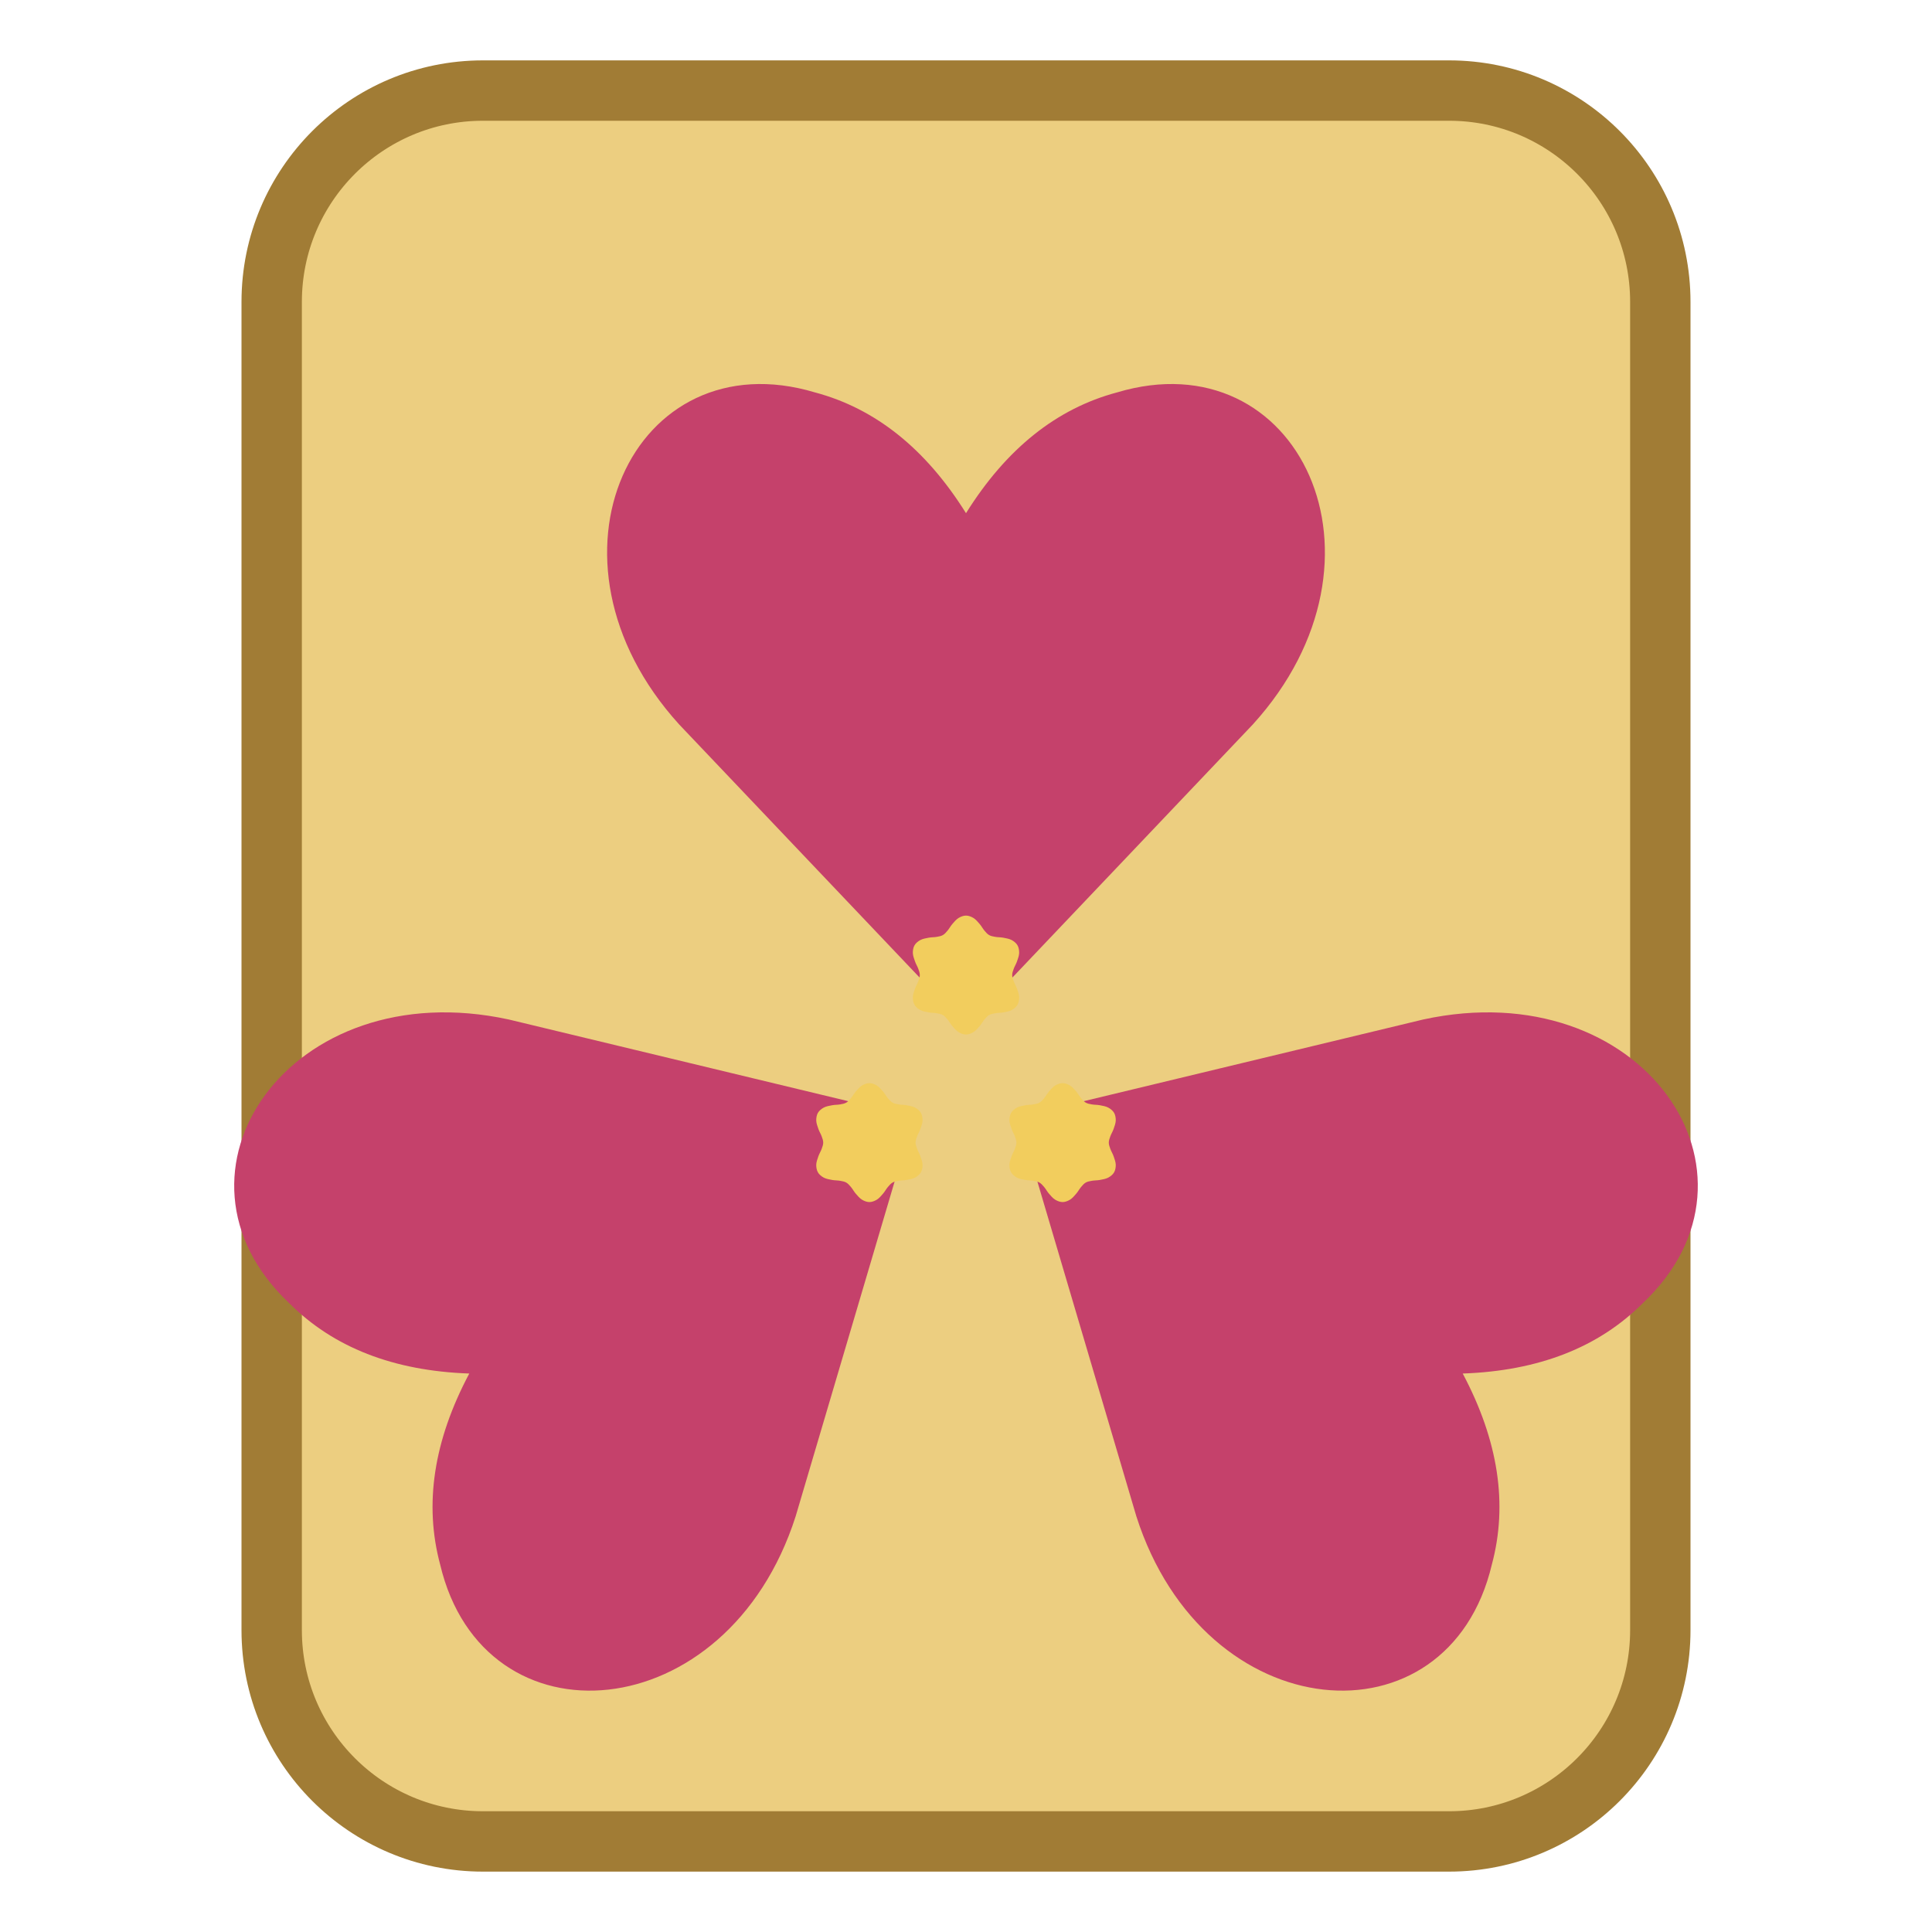
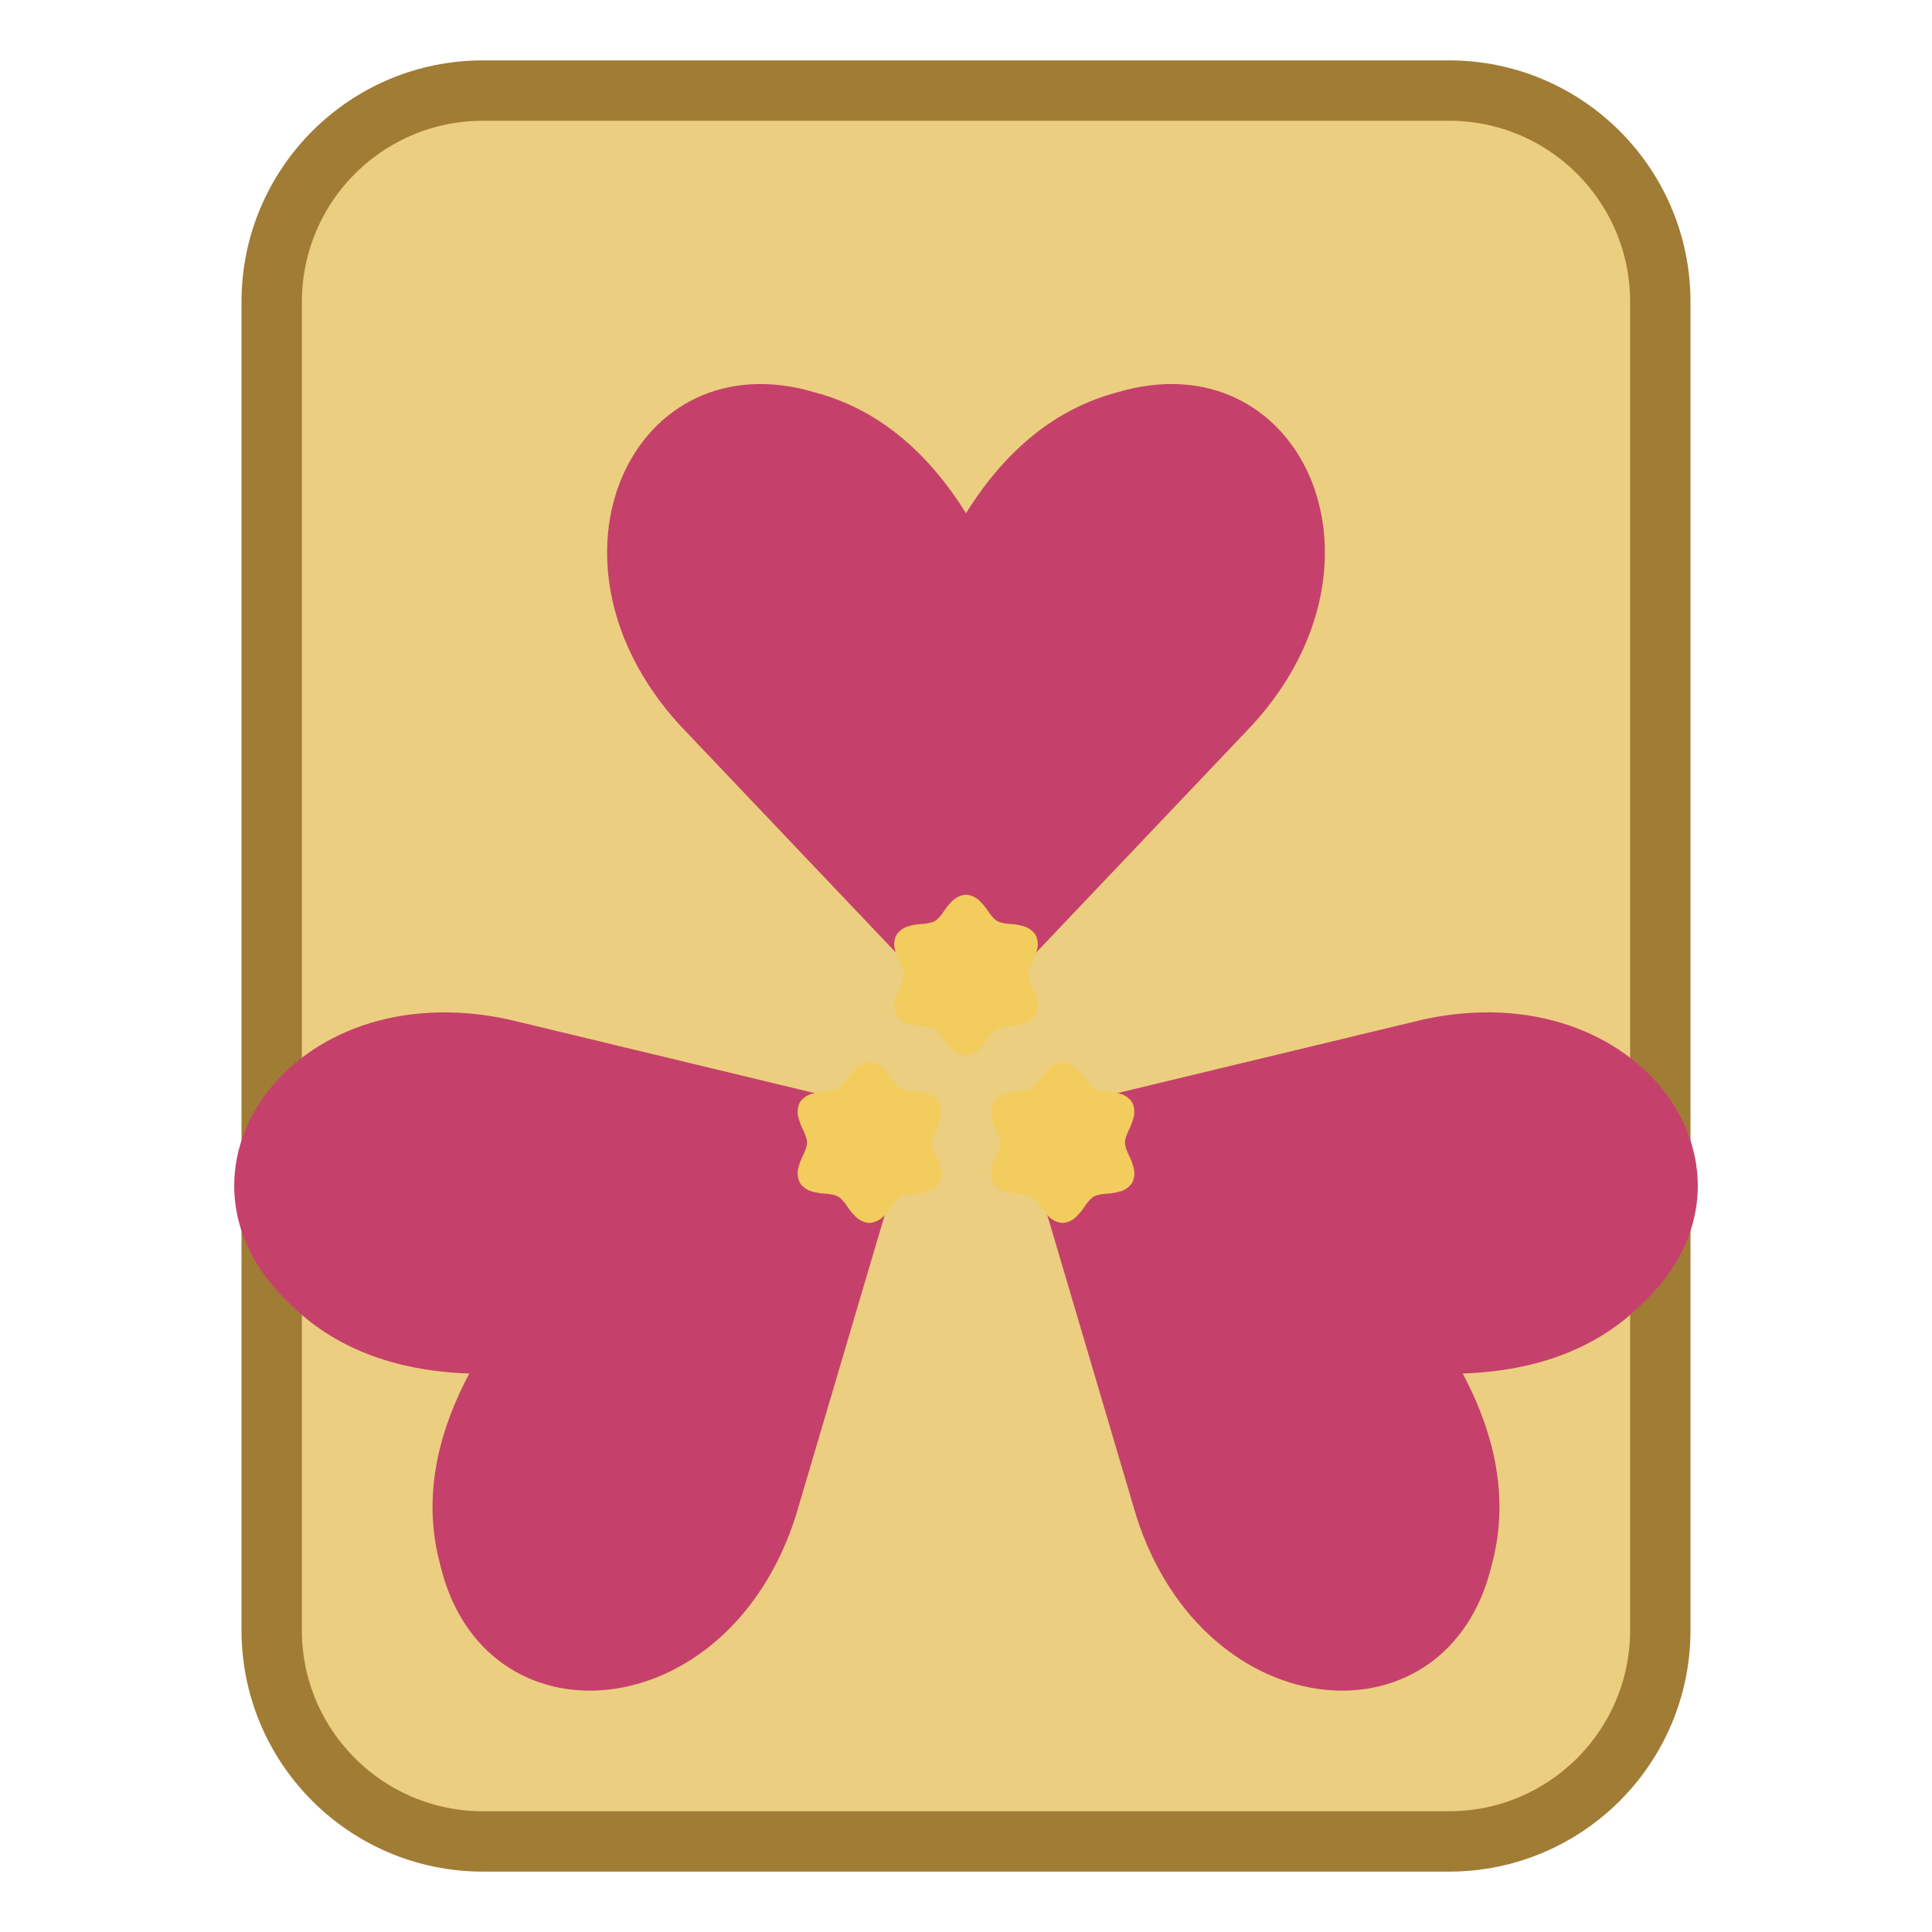
<svg xmlns="http://www.w3.org/2000/svg" viewBox="0 0 64 64" fill="none" role="img" aria-label="三心相聚">
  <rect x="9" y="3" width="46" height="58" rx="7" fill="#ECCE80" stroke="#A17C35" stroke-width="2" />
  <g transform="translate(32 36) scale(1) translate(-32 -36)">
    <g transform="rotate(0 32 36)">
      <g transform="translate(0 -0) rotate(0 32 29)">
        <path d="M32 34 L22.5 24 C17.5 18.5 21 11.2 27 13 Q30 13.8 32 17 Q34 13.8 37 13 C43 11.2 46.5 18.5 41.5 24 Z" fill="#C5416B" />
      </g>
    </g>
    <g transform="rotate(120 32 36)">
      <g transform="translate(0 -0) rotate(0 32 29)">
        <path d="M32 34 L22.5 24 C17.5 18.5 21 11.2 27 13 Q30 13.8 32 17 Q34 13.8 37 13 C43 11.2 46.5 18.5 41.5 24 Z" fill="#C5416B" />
      </g>
    </g>
    <g transform="rotate(240 32 36)">
      <g transform="translate(0 -0) rotate(0 32 29)">
        <path d="M32 34 L22.5 24 C17.5 18.5 21 11.2 27 13 Q30 13.8 32 17 Q34 13.8 37 13 C43 11.2 46.5 18.5 41.5 24 Z" fill="#C5416B" />
      </g>
    </g>
    <g data-flower-center="bougainvillea">
-       <path d="M32 28.53C32.083 28.53 32.173 28.564 32.249 28.611C32.324 28.657 32.393 28.74 32.453 28.81C32.513 28.879 32.558 28.966 32.61 29.027C32.662 29.088 32.705 29.14 32.765 29.175C32.825 29.21 32.892 29.221 32.971 29.235C33.049 29.25 33.147 29.245 33.237 29.263C33.328 29.28 33.434 29.298 33.512 29.34C33.59 29.382 33.665 29.443 33.706 29.515C33.748 29.587 33.763 29.682 33.761 29.771C33.758 29.86 33.72 29.96 33.69 30.047C33.66 30.134 33.608 30.216 33.581 30.292C33.554 30.367 33.53 30.431 33.53 30.5C33.53 30.569 33.554 30.633 33.581 30.708C33.608 30.784 33.66 30.866 33.69 30.953C33.72 31.04 33.758 31.14 33.761 31.229C33.763 31.318 33.748 31.413 33.706 31.485C33.665 31.557 33.59 31.618 33.512 31.66C33.434 31.702 33.328 31.72 33.237 31.737C33.147 31.755 33.049 31.75 32.971 31.765C32.892 31.779 32.825 31.79 32.765 31.825C32.705 31.86 32.662 31.912 32.61 31.973C32.558 32.034 32.513 32.121 32.453 32.19C32.393 32.26 32.324 32.343 32.249 32.389C32.173 32.436 32.083 32.47 32 32.47C31.917 32.47 31.827 32.436 31.751 32.389C31.676 32.343 31.607 32.26 31.547 32.19C31.487 32.121 31.442 32.034 31.39 31.973C31.338 31.912 31.295 31.86 31.235 31.825C31.175 31.79 31.108 31.779 31.029 31.765C30.951 31.75 30.853 31.755 30.763 31.737C30.672 31.72 30.566 31.702 30.488 31.66C30.41 31.618 30.335 31.557 30.294 31.485C30.253 31.413 30.237 31.318 30.239 31.229C30.242 31.14 30.28 31.04 30.31 30.953C30.34 30.866 30.392 30.784 30.419 30.708C30.446 30.633 30.47 30.569 30.47 30.5C30.47 30.431 30.446 30.367 30.419 30.292C30.392 30.216 30.34 30.134 30.31 30.047C30.28 29.96 30.242 29.86 30.239 29.771C30.237 29.682 30.253 29.587 30.294 29.515C30.335 29.443 30.41 29.382 30.488 29.34C30.566 29.298 30.672 29.28 30.763 29.263C30.853 29.245 30.951 29.25 31.029 29.235C31.108 29.221 31.175 29.21 31.235 29.175C31.295 29.14 31.338 29.088 31.39 29.027C31.442 28.966 31.487 28.879 31.547 28.81C31.607 28.74 31.676 28.657 31.751 28.611C31.827 28.564 31.917 28.53 32 28.53Z" transform="translate(0 1.8)" fill="#F2CD5D" />
-       <path d="M32 28.53C32.083 28.53 32.173 28.564 32.249 28.611C32.324 28.657 32.393 28.74 32.453 28.81C32.513 28.879 32.558 28.966 32.61 29.027C32.662 29.088 32.705 29.14 32.765 29.175C32.825 29.21 32.892 29.221 32.971 29.235C33.049 29.25 33.147 29.245 33.237 29.263C33.328 29.28 33.434 29.298 33.512 29.34C33.59 29.382 33.665 29.443 33.706 29.515C33.748 29.587 33.763 29.682 33.761 29.771C33.758 29.86 33.72 29.96 33.69 30.047C33.66 30.134 33.608 30.216 33.581 30.292C33.554 30.367 33.53 30.431 33.53 30.5C33.53 30.569 33.554 30.633 33.581 30.708C33.608 30.784 33.66 30.866 33.69 30.953C33.72 31.04 33.758 31.14 33.761 31.229C33.763 31.318 33.748 31.413 33.706 31.485C33.665 31.557 33.59 31.618 33.512 31.66C33.434 31.702 33.328 31.72 33.237 31.737C33.147 31.755 33.049 31.75 32.971 31.765C32.892 31.779 32.825 31.79 32.765 31.825C32.705 31.86 32.662 31.912 32.61 31.973C32.558 32.034 32.513 32.121 32.453 32.19C32.393 32.26 32.324 32.343 32.249 32.389C32.173 32.436 32.083 32.47 32 32.47C31.917 32.47 31.827 32.436 31.751 32.389C31.676 32.343 31.607 32.26 31.547 32.19C31.487 32.121 31.442 32.034 31.39 31.973C31.338 31.912 31.295 31.86 31.235 31.825C31.175 31.79 31.108 31.779 31.029 31.765C30.951 31.75 30.853 31.755 30.763 31.737C30.672 31.72 30.566 31.702 30.488 31.66C30.41 31.618 30.335 31.557 30.294 31.485C30.253 31.413 30.237 31.318 30.239 31.229C30.242 31.14 30.28 31.04 30.31 30.953C30.34 30.866 30.392 30.784 30.419 30.708C30.446 30.633 30.47 30.569 30.47 30.5C30.47 30.431 30.446 30.367 30.419 30.292C30.392 30.216 30.34 30.134 30.31 30.047C30.28 29.96 30.242 29.86 30.239 29.771C30.237 29.682 30.253 29.587 30.294 29.515C30.335 29.443 30.41 29.382 30.488 29.34C30.566 29.298 30.672 29.28 30.763 29.263C30.853 29.245 30.951 29.25 31.029 29.235C31.108 29.221 31.175 29.21 31.235 29.175C31.295 29.14 31.338 29.088 31.39 29.027C31.442 28.966 31.487 28.879 31.547 28.81C31.607 28.74 31.676 28.657 31.751 28.611C31.827 28.564 31.917 28.53 32 28.53Z" transform="translate(-3.2 7.35)" fill="#F2CD5D" />
-       <path d="M32 28.53C32.083 28.53 32.173 28.564 32.249 28.611C32.324 28.657 32.393 28.74 32.453 28.81C32.513 28.879 32.558 28.966 32.61 29.027C32.662 29.088 32.705 29.14 32.765 29.175C32.825 29.21 32.892 29.221 32.971 29.235C33.049 29.25 33.147 29.245 33.237 29.263C33.328 29.28 33.434 29.298 33.512 29.34C33.59 29.382 33.665 29.443 33.706 29.515C33.748 29.587 33.763 29.682 33.761 29.771C33.758 29.86 33.72 29.96 33.69 30.047C33.66 30.134 33.608 30.216 33.581 30.292C33.554 30.367 33.53 30.431 33.53 30.5C33.53 30.569 33.554 30.633 33.581 30.708C33.608 30.784 33.66 30.866 33.69 30.953C33.72 31.04 33.758 31.14 33.761 31.229C33.763 31.318 33.748 31.413 33.706 31.485C33.665 31.557 33.59 31.618 33.512 31.66C33.434 31.702 33.328 31.72 33.237 31.737C33.147 31.755 33.049 31.75 32.971 31.765C32.892 31.779 32.825 31.79 32.765 31.825C32.705 31.86 32.662 31.912 32.61 31.973C32.558 32.034 32.513 32.121 32.453 32.19C32.393 32.26 32.324 32.343 32.249 32.389C32.173 32.436 32.083 32.47 32 32.47C31.917 32.47 31.827 32.436 31.751 32.389C31.676 32.343 31.607 32.26 31.547 32.19C31.487 32.121 31.442 32.034 31.39 31.973C31.338 31.912 31.295 31.86 31.235 31.825C31.175 31.79 31.108 31.779 31.029 31.765C30.951 31.75 30.853 31.755 30.763 31.737C30.672 31.72 30.566 31.702 30.488 31.66C30.41 31.618 30.335 31.557 30.294 31.485C30.253 31.413 30.237 31.318 30.239 31.229C30.242 31.14 30.28 31.04 30.31 30.953C30.34 30.866 30.392 30.784 30.419 30.708C30.446 30.633 30.47 30.569 30.47 30.5C30.47 30.431 30.446 30.367 30.419 30.292C30.392 30.216 30.34 30.134 30.31 30.047C30.28 29.96 30.242 29.86 30.239 29.771C30.237 29.682 30.253 29.587 30.294 29.515C30.335 29.443 30.41 29.382 30.488 29.34C30.566 29.298 30.672 29.28 30.763 29.263C30.853 29.245 30.951 29.25 31.029 29.235C31.108 29.221 31.175 29.21 31.235 29.175C31.295 29.14 31.338 29.088 31.39 29.027C31.442 28.966 31.487 28.879 31.547 28.81C31.607 28.74 31.676 28.657 31.751 28.611C31.827 28.564 31.917 28.53 32 28.53Z" transform="translate(3.2 7.35)" fill="#F2CD5D" />
+       <path d="M32 28.53C32.083 28.53 32.173 28.564 32.249 28.611C32.324 28.657 32.393 28.74 32.453 28.81C32.513 28.879 32.558 28.966 32.61 29.027C32.662 29.088 32.705 29.14 32.765 29.175C32.825 29.21 32.892 29.221 32.971 29.235C33.049 29.25 33.147 29.245 33.237 29.263C33.328 29.28 33.434 29.298 33.512 29.34C33.59 29.382 33.665 29.443 33.706 29.515C33.748 29.587 33.763 29.682 33.761 29.771C33.758 29.86 33.72 29.96 33.69 30.047C33.66 30.134 33.608 30.216 33.581 30.292C33.554 30.367 33.53 30.431 33.53 30.5C33.53 30.569 33.554 30.633 33.581 30.708C33.608 30.784 33.66 30.866 33.69 30.953C33.72 31.04 33.758 31.14 33.761 31.229C33.763 31.318 33.748 31.413 33.706 31.485C33.665 31.557 33.59 31.618 33.512 31.66C33.434 31.702 33.328 31.72 33.237 31.737C33.147 31.755 33.049 31.75 32.971 31.765C32.892 31.779 32.825 31.79 32.765 31.825C32.705 31.86 32.662 31.912 32.61 31.973C32.558 32.034 32.513 32.121 32.453 32.19C32.393 32.26 32.324 32.343 32.249 32.389C32.173 32.436 32.083 32.47 32 32.47C31.917 32.47 31.827 32.436 31.751 32.389C31.676 32.343 31.607 32.26 31.547 32.19C31.487 32.121 31.442 32.034 31.39 31.973C31.338 31.912 31.295 31.86 31.235 31.825C31.175 31.79 31.108 31.779 31.029 31.765C30.951 31.75 30.853 31.755 30.763 31.737C30.672 31.72 30.566 31.702 30.488 31.66C30.41 31.618 30.335 31.557 30.294 31.485C30.253 31.413 30.237 31.318 30.239 31.229C30.242 31.14 30.28 31.04 30.31 30.953C30.34 30.866 30.392 30.784 30.419 30.708C30.446 30.633 30.47 30.569 30.47 30.5C30.47 30.431 30.446 30.367 30.419 30.292C30.392 30.216 30.34 30.134 30.31 30.047C30.28 29.96 30.242 29.86 30.239 29.771C30.237 29.682 30.253 29.587 30.294 29.515C30.335 29.443 30.41 29.382 30.488 29.34C30.566 29.298 30.672 29.28 30.763 29.263C30.853 29.245 30.951 29.25 31.029 29.235C31.108 29.221 31.175 29.21 31.235 29.175C31.295 29.14 31.338 29.088 31.39 29.027C31.442 28.966 31.487 28.879 31.547 28.81C31.607 28.74 31.676 28.657 31.751 28.611C31.827 28.564 31.917 28.53 32 28.53Z" transform="translate(32 32.3) scale(1.35) translate(-32 -30.5)" fill="#F2CD5D" />
+       <path d="M32 28.53C32.083 28.53 32.173 28.564 32.249 28.611C32.324 28.657 32.393 28.74 32.453 28.81C32.513 28.879 32.558 28.966 32.61 29.027C32.662 29.088 32.705 29.14 32.765 29.175C32.825 29.21 32.892 29.221 32.971 29.235C33.049 29.25 33.147 29.245 33.237 29.263C33.328 29.28 33.434 29.298 33.512 29.34C33.59 29.382 33.665 29.443 33.706 29.515C33.748 29.587 33.763 29.682 33.761 29.771C33.758 29.86 33.72 29.96 33.69 30.047C33.66 30.134 33.608 30.216 33.581 30.292C33.554 30.367 33.53 30.431 33.53 30.5C33.53 30.569 33.554 30.633 33.581 30.708C33.608 30.784 33.66 30.866 33.69 30.953C33.72 31.04 33.758 31.14 33.761 31.229C33.763 31.318 33.748 31.413 33.706 31.485C33.665 31.557 33.59 31.618 33.512 31.66C33.434 31.702 33.328 31.72 33.237 31.737C33.147 31.755 33.049 31.75 32.971 31.765C32.892 31.779 32.825 31.79 32.765 31.825C32.705 31.86 32.662 31.912 32.61 31.973C32.558 32.034 32.513 32.121 32.453 32.19C32.393 32.26 32.324 32.343 32.249 32.389C32.173 32.436 32.083 32.47 32 32.47C31.917 32.47 31.827 32.436 31.751 32.389C31.676 32.343 31.607 32.26 31.547 32.19C31.487 32.121 31.442 32.034 31.39 31.973C31.338 31.912 31.295 31.86 31.235 31.825C31.175 31.79 31.108 31.779 31.029 31.765C30.951 31.75 30.853 31.755 30.763 31.737C30.672 31.72 30.566 31.702 30.488 31.66C30.41 31.618 30.335 31.557 30.294 31.485C30.253 31.413 30.237 31.318 30.239 31.229C30.242 31.14 30.28 31.04 30.31 30.953C30.34 30.866 30.392 30.784 30.419 30.708C30.446 30.633 30.47 30.569 30.47 30.5C30.47 30.431 30.446 30.367 30.419 30.292C30.392 30.216 30.34 30.134 30.31 30.047C30.28 29.96 30.242 29.86 30.239 29.771C30.237 29.682 30.253 29.587 30.294 29.515C30.335 29.443 30.41 29.382 30.488 29.34C30.566 29.298 30.672 29.28 30.763 29.263C30.853 29.245 30.951 29.25 31.029 29.235C31.108 29.221 31.175 29.21 31.235 29.175C31.295 29.14 31.338 29.088 31.39 29.027C31.442 28.966 31.487 28.879 31.547 28.81C31.607 28.74 31.676 28.657 31.751 28.611C31.827 28.564 31.917 28.53 32 28.53Z" transform="translate(28.8 37.85) scale(1.35) translate(-32 -30.5)" fill="#F2CD5D" />
+       <path d="M32 28.53C32.083 28.53 32.173 28.564 32.249 28.611C32.324 28.657 32.393 28.74 32.453 28.81C32.513 28.879 32.558 28.966 32.61 29.027C32.662 29.088 32.705 29.14 32.765 29.175C32.825 29.21 32.892 29.221 32.971 29.235C33.049 29.25 33.147 29.245 33.237 29.263C33.328 29.28 33.434 29.298 33.512 29.34C33.59 29.382 33.665 29.443 33.706 29.515C33.748 29.587 33.763 29.682 33.761 29.771C33.758 29.86 33.72 29.96 33.69 30.047C33.66 30.134 33.608 30.216 33.581 30.292C33.554 30.367 33.53 30.431 33.53 30.5C33.53 30.569 33.554 30.633 33.581 30.708C33.608 30.784 33.66 30.866 33.69 30.953C33.72 31.04 33.758 31.14 33.761 31.229C33.763 31.318 33.748 31.413 33.706 31.485C33.665 31.557 33.59 31.618 33.512 31.66C33.434 31.702 33.328 31.72 33.237 31.737C33.147 31.755 33.049 31.75 32.971 31.765C32.892 31.779 32.825 31.79 32.765 31.825C32.705 31.86 32.662 31.912 32.61 31.973C32.558 32.034 32.513 32.121 32.453 32.19C32.393 32.26 32.324 32.343 32.249 32.389C32.173 32.436 32.083 32.47 32 32.47C31.917 32.47 31.827 32.436 31.751 32.389C31.676 32.343 31.607 32.26 31.547 32.19C31.487 32.121 31.442 32.034 31.39 31.973C31.338 31.912 31.295 31.86 31.235 31.825C31.175 31.79 31.108 31.779 31.029 31.765C30.951 31.75 30.853 31.755 30.763 31.737C30.672 31.72 30.566 31.702 30.488 31.66C30.41 31.618 30.335 31.557 30.294 31.485C30.253 31.413 30.237 31.318 30.239 31.229C30.242 31.14 30.28 31.04 30.31 30.953C30.34 30.866 30.392 30.784 30.419 30.708C30.446 30.633 30.47 30.569 30.47 30.5C30.47 30.431 30.446 30.367 30.419 30.292C30.392 30.216 30.34 30.134 30.31 30.047C30.28 29.96 30.242 29.86 30.239 29.771C30.237 29.682 30.253 29.587 30.294 29.515C30.335 29.443 30.41 29.382 30.488 29.34C30.566 29.298 30.672 29.28 30.763 29.263C30.853 29.245 30.951 29.25 31.029 29.235C31.108 29.221 31.175 29.21 31.235 29.175C31.295 29.14 31.338 29.088 31.39 29.027C31.442 28.966 31.487 28.879 31.547 28.81C31.607 28.74 31.676 28.657 31.751 28.611C31.827 28.564 31.917 28.53 32 28.53Z" transform="translate(35.2 37.85) scale(1.35) translate(-32 -30.5)" fill="#F2CD5D" />
    </g>
  </g>
</svg>
